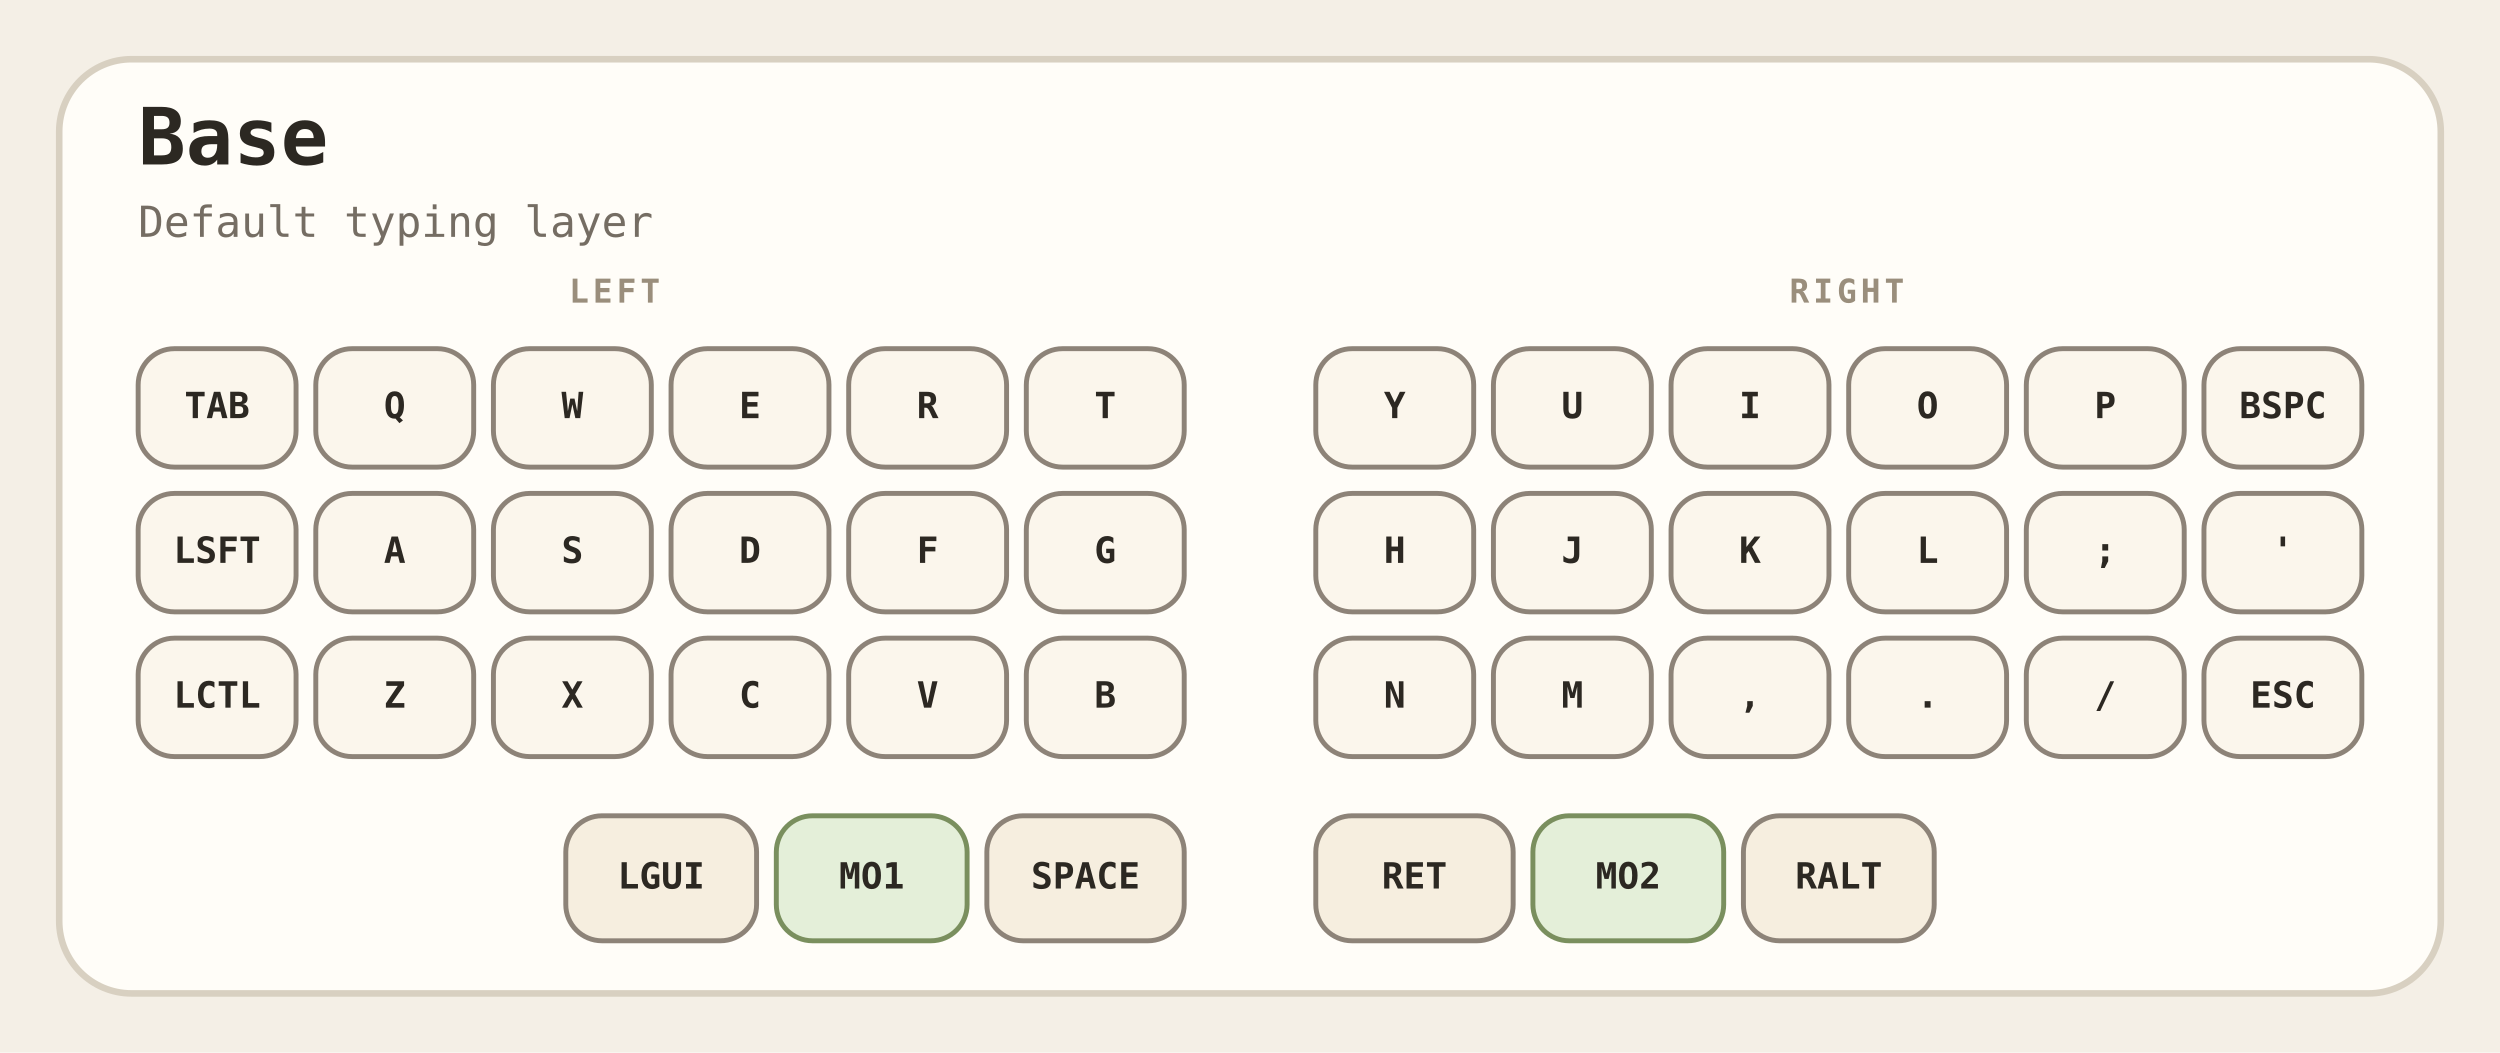
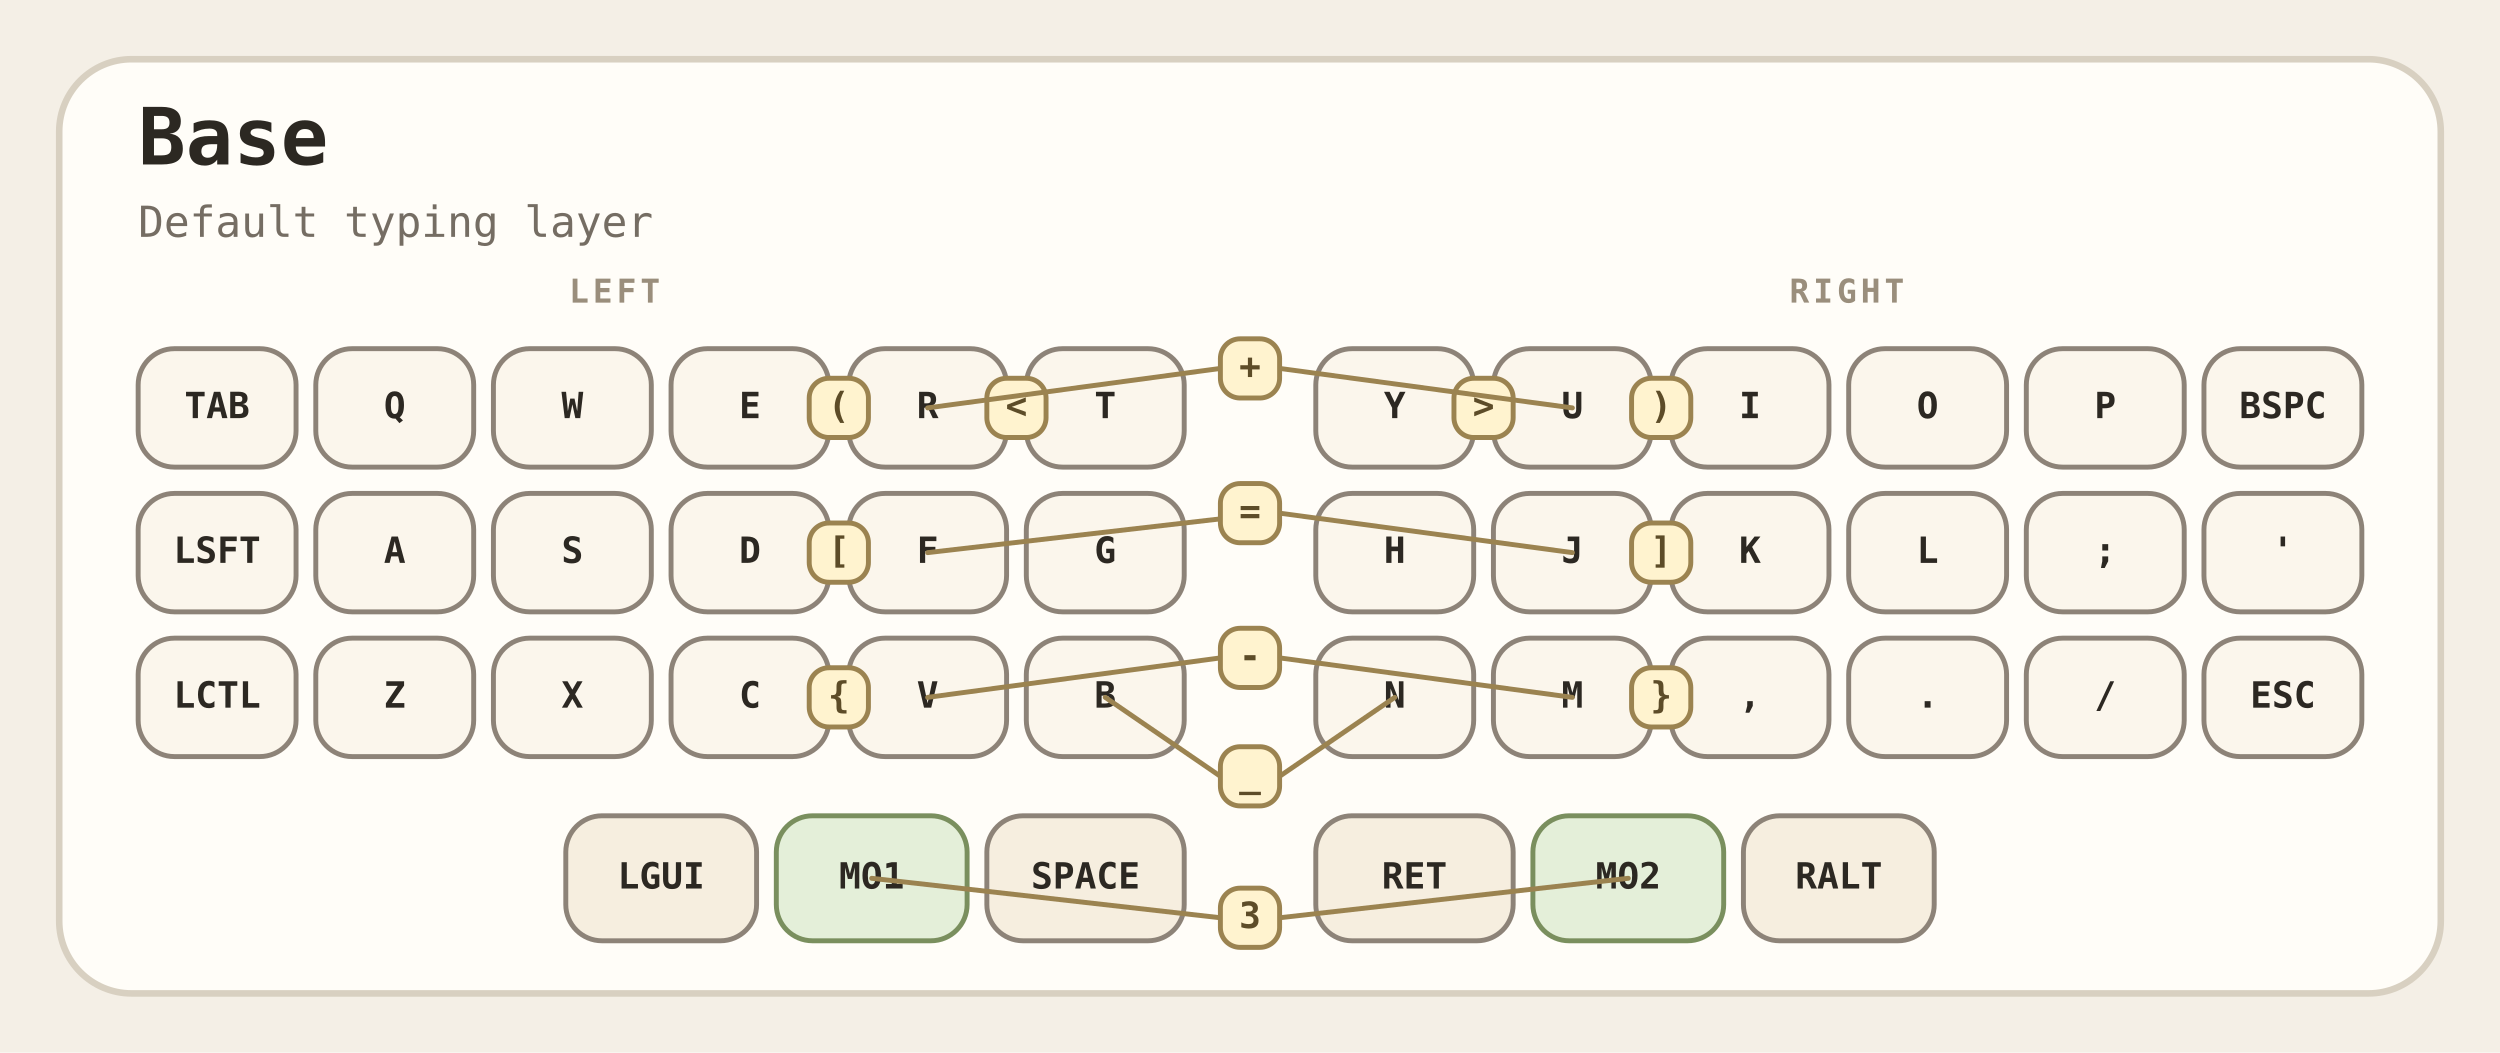
<svg xmlns="http://www.w3.org/2000/svg" width="760" height="320" viewBox="0 0 760 320" role="img" aria-labelledby="title desc">
  <style>
    .bg { fill: #f4efe6; }
    .panel { fill: #fffdf8; stroke: #d8d0c1; stroke-width: 2; }
    .title { font: 700 24px "Iosevka", "Fira Mono", monospace; fill: #2c2822; }
    .subtitle { font: 500 13px "Iosevka", "Fira Mono", monospace; fill: #756d63; }
    .label { font: 700 10px "Iosevka", "Fira Mono", monospace; fill: #9a8e7c; letter-spacing: 1.2px; }
    .key { fill: #fbf6ec; stroke: #8d8378; stroke-width: 1.5; rx: 11; ry: 11; }
    .thumb { fill: #f6eedf; stroke: #8d8378; stroke-width: 1.5; rx: 11; ry: 11; }
    .accent { fill: #e4efd9; stroke: #7a8f5e; }
    .text { font: 700 11px "Iosevka", "Fira Mono", monospace; fill: #2c2822; text-anchor: middle; dominant-baseline: middle; }
+     .combo-box { fill: #fff3cf; stroke: #9b8350; stroke-width: 1.5; rx: 6; ry: 6; }
+     .combo-line { stroke: #9b8350; stroke-width: 1.5; stroke-linecap: round; }
+     .combo-mark { font: 700 11px "Iosevka", "Fira Mono", monospace; fill: #5d4c28; text-anchor: middle; dominant-baseline: middle; }
  </style>
  <rect class="bg" width="760" height="320" />
  <rect class="panel" x="18" y="18" width="724" height="284" rx="22" ry="22" />
  <text class="title" x="42" y="50">Base</text>
  <text class="subtitle" x="42" y="72">Default typing layer</text>
  <text class="label" x="173" y="92">LEFT</text>
  <text class="label" x="544" y="92">RIGHT</text>
  <g transform="translate(42,106)">
    <g>
      <rect class="key" x="0" y="0" width="48" height="36" />
      <text class="text" x="24" y="18">TAB</text>
      <rect class="key" x="54" y="0" width="48" height="36" />
      <text class="text" x="78" y="18">Q</text>
      <rect class="key" x="108" y="0" width="48" height="36" />
      <text class="text" x="132" y="18">W</text>
      <rect class="key" x="162" y="0" width="48" height="36" />
      <text class="text" x="186" y="18">E</text>
      <rect class="key" x="216" y="0" width="48" height="36" />
      <text class="text" x="240" y="18">R</text>
      <rect class="key" x="270" y="0" width="48" height="36" />
      <text class="text" x="294" y="18">T</text>
      <rect class="key" x="0" y="44" width="48" height="36" />
      <text class="text" x="24" y="62">LSFT</text>
      <rect class="key" x="54" y="44" width="48" height="36" />
      <text class="text" x="78" y="62">A</text>
      <rect class="key" x="108" y="44" width="48" height="36" />
      <text class="text" x="132" y="62">S</text>
      <rect class="key" x="162" y="44" width="48" height="36" />
      <text class="text" x="186" y="62">D</text>
      <rect class="key" x="216" y="44" width="48" height="36" />
      <text class="text" x="240" y="62">F</text>
      <rect class="key" x="270" y="44" width="48" height="36" />
      <text class="text" x="294" y="62">G</text>
      <rect class="key" x="0" y="88" width="48" height="36" />
      <text class="text" x="24" y="106">LCTL</text>
      <rect class="key" x="54" y="88" width="48" height="36" />
      <text class="text" x="78" y="106">Z</text>
      <rect class="key" x="108" y="88" width="48" height="36" />
      <text class="text" x="132" y="106">X</text>
      <rect class="key" x="162" y="88" width="48" height="36" />
      <text class="text" x="186" y="106">C</text>
      <rect class="key" x="216" y="88" width="48" height="36" />
      <text class="text" x="240" y="106">V</text>
      <rect class="key" x="270" y="88" width="48" height="36" />
      <text class="text" x="294" y="106">B</text>
      <rect class="thumb" x="130" y="142" width="58" height="38" />
      <text class="text" x="159" y="161">LGUI</text>
      <rect class="thumb accent" x="194" y="142" width="58" height="38" />
      <text class="text" x="223" y="161">MO1</text>
      <rect class="thumb" x="258" y="142" width="60" height="38" />
      <text class="text" x="288" y="161">SPACE</text>
    </g>
    <g transform="translate(358,0)">
      <rect class="key" x="0" y="0" width="48" height="36" />
      <text class="text" x="24" y="18">Y</text>
      <rect class="key" x="54" y="0" width="48" height="36" />
      <text class="text" x="78" y="18">U</text>
      <rect class="key" x="108" y="0" width="48" height="36" />
      <text class="text" x="132" y="18">I</text>
      <rect class="key" x="162" y="0" width="48" height="36" />
      <text class="text" x="186" y="18">O</text>
      <rect class="key" x="216" y="0" width="48" height="36" />
      <text class="text" x="240" y="18">P</text>
      <rect class="key" x="270" y="0" width="48" height="36" />
      <text class="text" x="294" y="18">BSPC</text>
      <rect class="key" x="0" y="44" width="48" height="36" />
      <text class="text" x="24" y="62">H</text>
      <rect class="key" x="54" y="44" width="48" height="36" />
      <text class="text" x="78" y="62">J</text>
      <rect class="key" x="108" y="44" width="48" height="36" />
      <text class="text" x="132" y="62">K</text>
      <rect class="key" x="162" y="44" width="48" height="36" />
      <text class="text" x="186" y="62">L</text>
      <rect class="key" x="216" y="44" width="48" height="36" />
      <text class="text" x="240" y="62">;</text>
      <rect class="key" x="270" y="44" width="48" height="36" />
      <text class="text" x="294" y="62">'</text>
      <rect class="key" x="0" y="88" width="48" height="36" />
      <text class="text" x="24" y="106">N</text>
      <rect class="key" x="54" y="88" width="48" height="36" />
      <text class="text" x="78" y="106">M</text>
      <rect class="key" x="108" y="88" width="48" height="36" />
      <text class="text" x="132" y="106">,</text>
      <rect class="key" x="162" y="88" width="48" height="36" />
      <text class="text" x="186" y="106">.</text>
      <rect class="key" x="216" y="88" width="48" height="36" />
      <text class="text" x="240" y="106">/</text>
      <rect class="key" x="270" y="88" width="48" height="36" />
      <text class="text" x="294" y="106">ESC</text>
      <rect class="thumb" x="0" y="142" width="60" height="38" />
      <text class="text" x="30" y="161">RET</text>
      <rect class="thumb accent" x="66" y="142" width="58" height="38" />
      <text class="text" x="95" y="161">MO2</text>
      <rect class="thumb" x="130" y="142" width="58" height="38" />
      <text class="text" x="159" y="161">RALT</text>
    </g>
+     <g>
+       <rect class="combo-box" x="204" y="9" width="18" height="18" />
+       <text class="combo-mark" x="213" y="18">(</text>
+       <rect class="combo-box" x="258" y="9" width="18" height="18" />
+       <text class="combo-mark" x="267" y="18">&lt;</text>
+       <rect class="combo-box" x="400" y="9" width="18" height="18" />
+       <text class="combo-mark" x="409" y="18">&gt;</text>
+       <rect class="combo-box" x="454" y="9" width="18" height="18" />
+       <text class="combo-mark" x="463" y="18">)</text>
+       <rect class="combo-box" x="204" y="53" width="18" height="18" />
+       <text class="combo-mark" x="213" y="62">[</text>
+       <rect class="combo-box" x="454" y="53" width="18" height="18" />
+       <text class="combo-mark" x="463" y="62">]</text>
+       <rect class="combo-box" x="204" y="97" width="18" height="18" />
+       <text class="combo-mark" x="213" y="106">{</text>
+       <rect class="combo-box" x="454" y="97" width="18" height="18" />
+       <text class="combo-mark" x="463" y="106">}</text>
+       <line class="combo-line" x1="329" y1="6" x2="240" y2="18" />
+       <line class="combo-line" x1="347" y1="6" x2="436" y2="18" />
+       <rect class="combo-box" x="329" y="-3" width="18" height="18" />
+       <text class="combo-mark" x="338" y="6">+</text>
+       <line class="combo-line" x1="344" y1="50" x2="240" y2="62" />
+       <line class="combo-line" x1="347" y1="50" x2="436" y2="62" />
+       <rect class="combo-box" x="329" y="41" width="18" height="18" />
+       <text class="combo-mark" x="338" y="50">=</text>
+       <line class="combo-line" x1="329" y1="94" x2="240" y2="106" />
+       <line class="combo-line" x1="347" y1="94" x2="436" y2="106" />
+       <rect class="combo-box" x="329" y="85" width="18" height="18" />
+       <text class="combo-mark" x="338" y="94">-</text>
+       <line class="combo-line" x1="329" y1="130" x2="294" y2="106" />
+       <line class="combo-line" x1="347" y1="130" x2="382" y2="106" />
+       <rect class="combo-box" x="329" y="121" width="18" height="18" />
+       <text class="combo-mark" x="338" y="130">_</text>
+       <line class="combo-line" x1="329" y1="173" x2="223" y2="161" />
+       <line class="combo-line" x1="347" y1="173" x2="453" y2="161" />
+       <rect class="combo-box" x="329" y="164" width="18" height="18" />
+       <text class="combo-mark" x="338" y="173">3</text>
+     </g>
  </g>
</svg>
